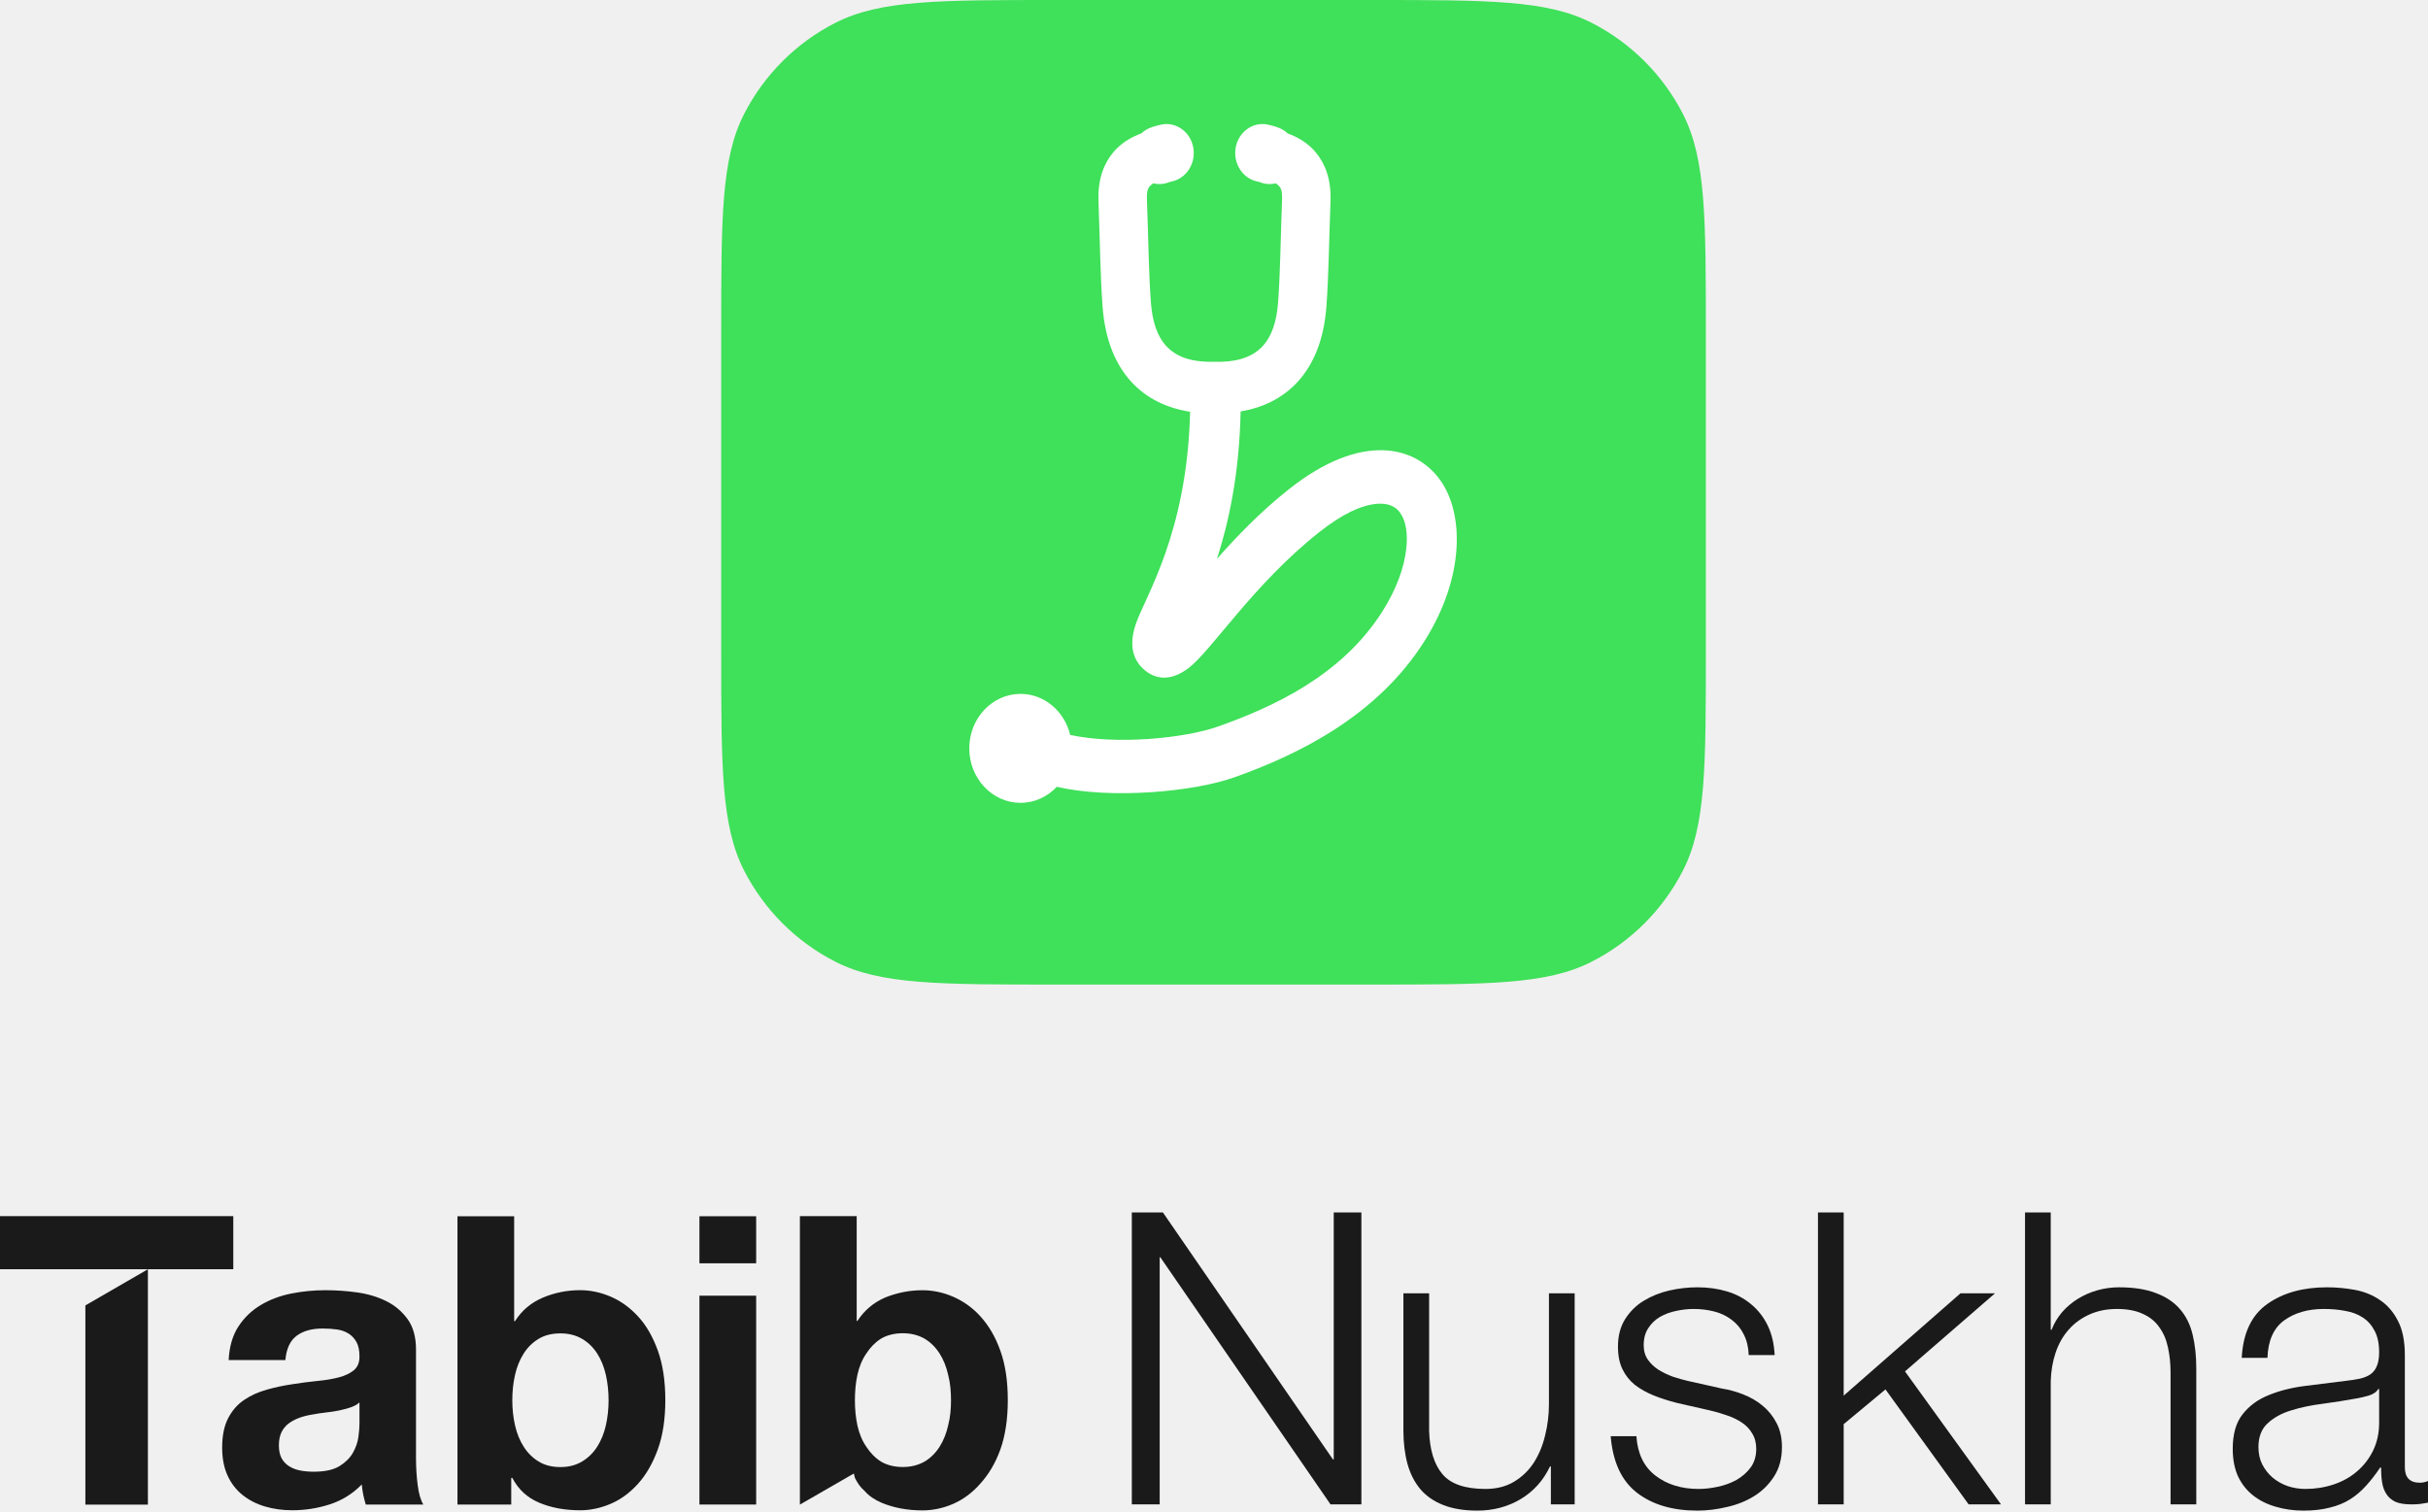
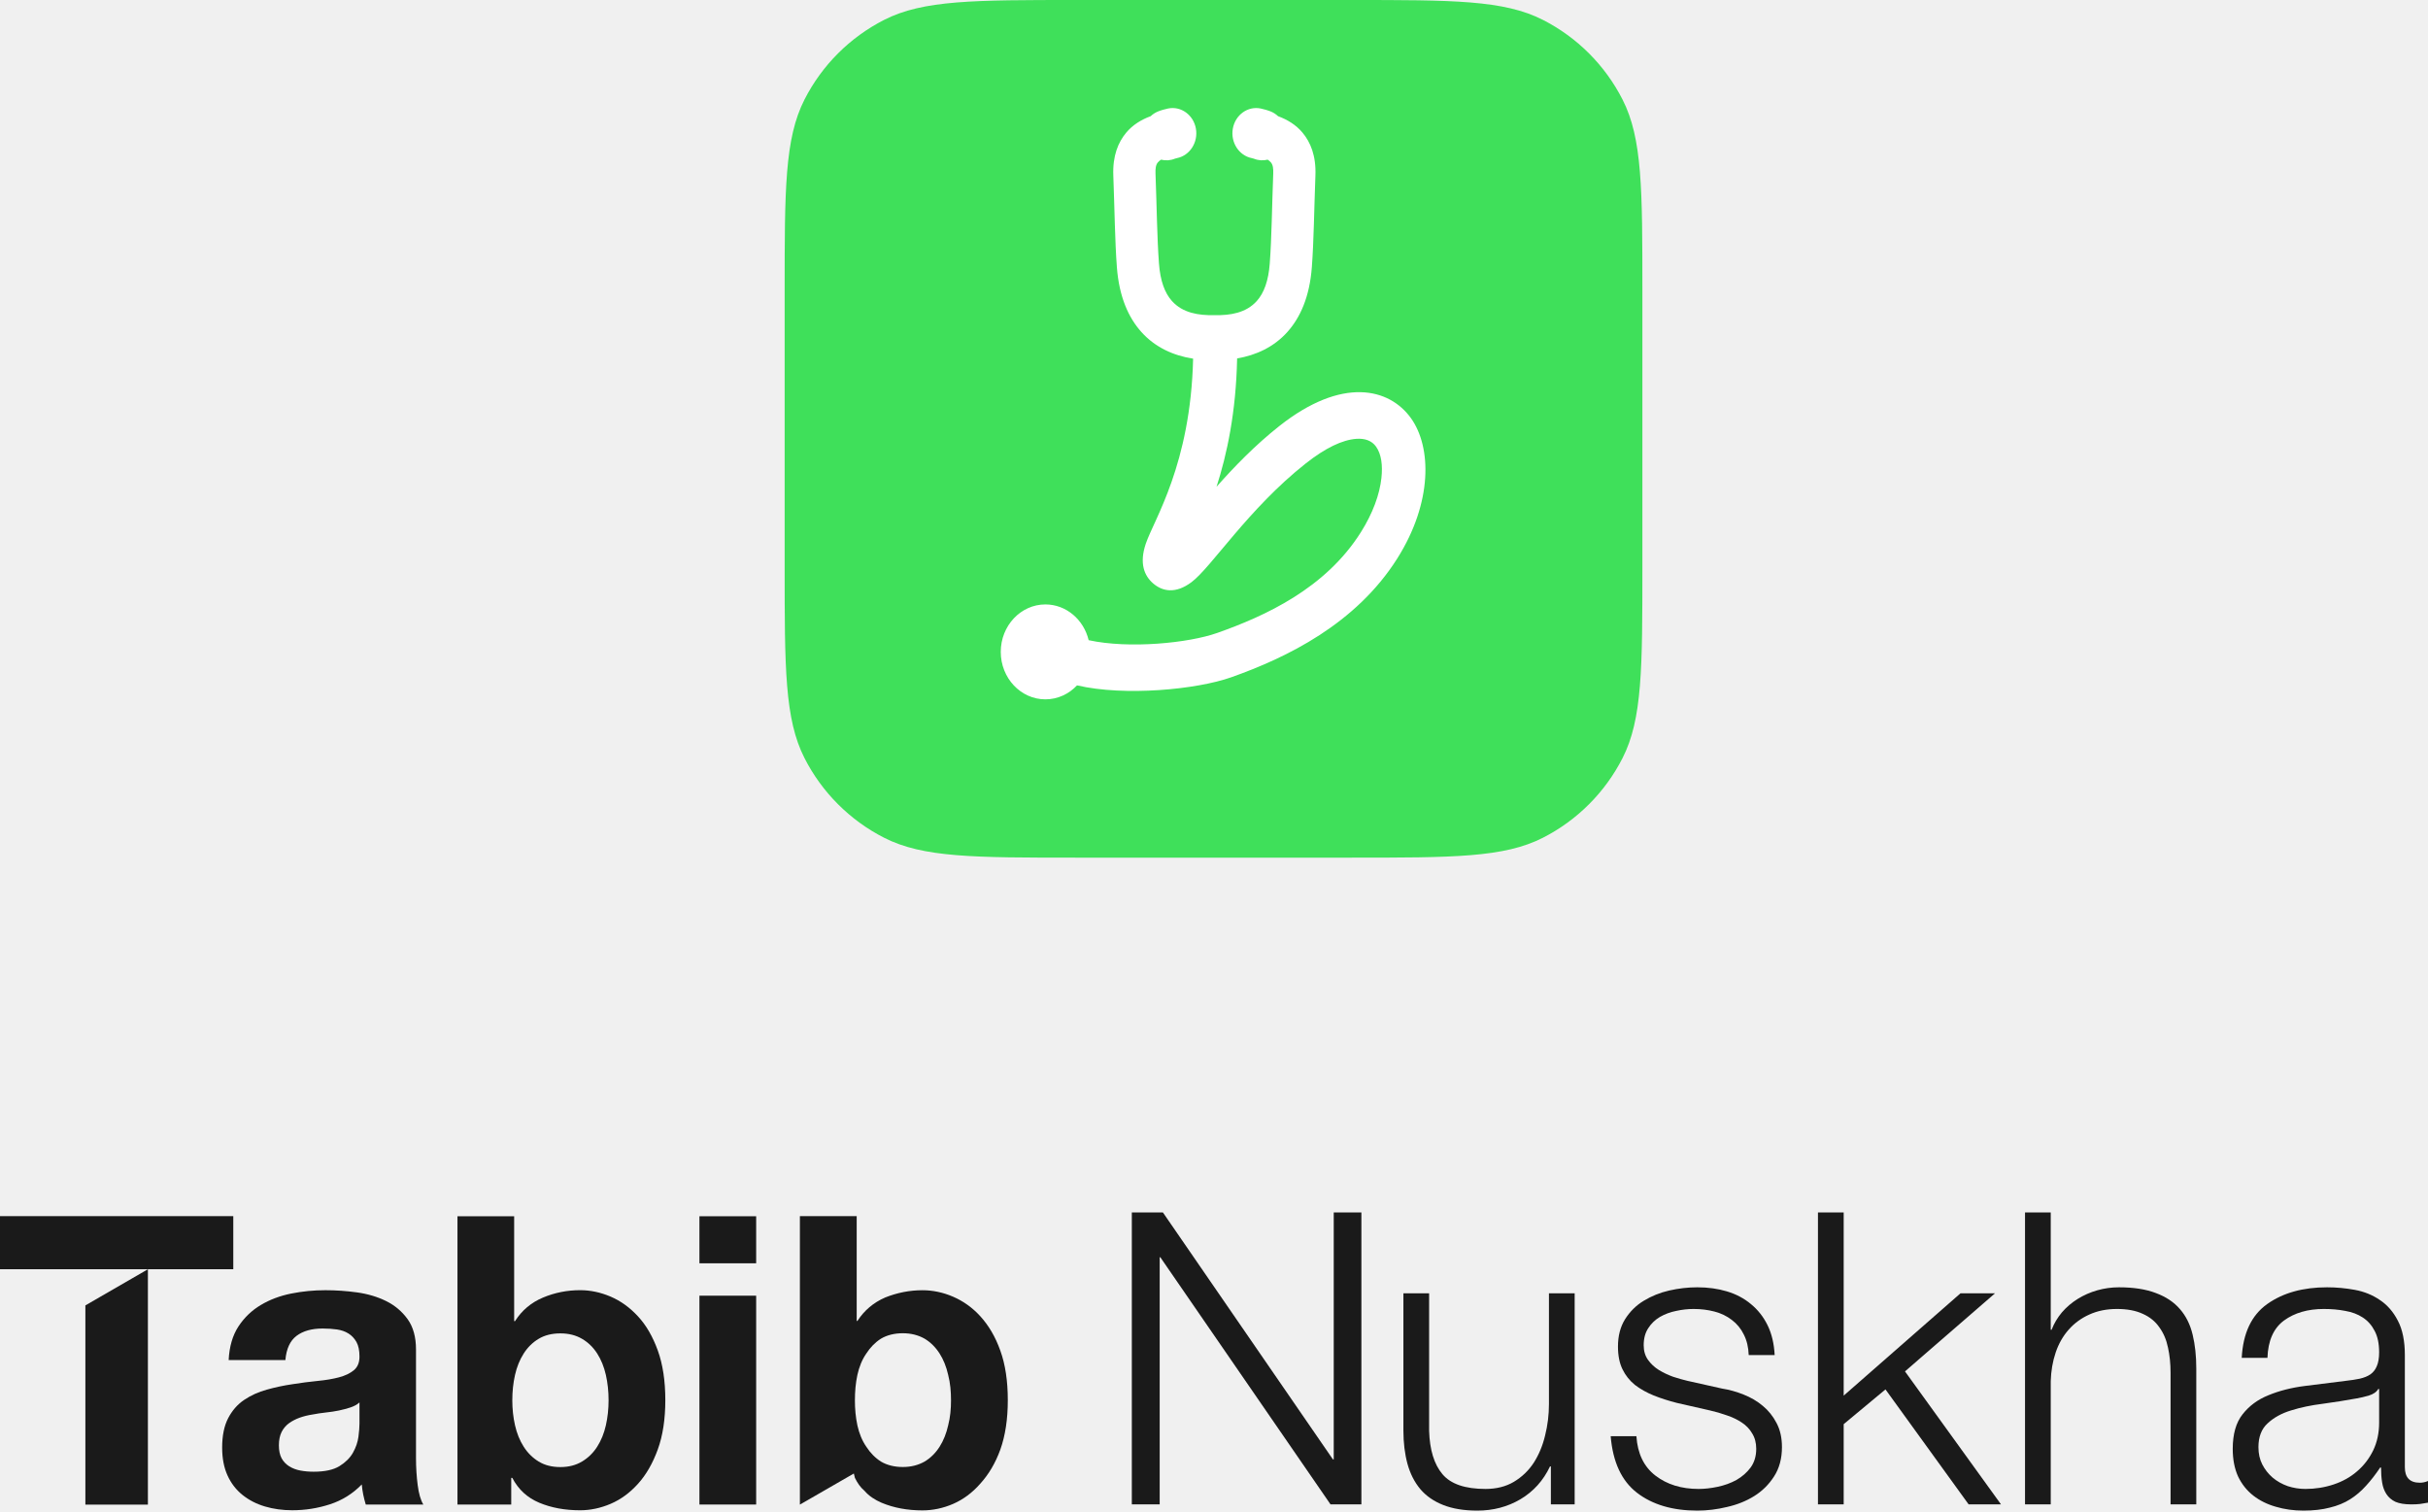
<svg xmlns="http://www.w3.org/2000/svg" width="2525" height="1572" viewBox="0 0 2525 1572" fill="none">
-   <path d="M750 348.16C750 226.293 750 165.359 773.717 118.812C794.579 77.868 827.868 44.579 868.812 23.717C915.359 0 976.293 0 1098.16 0H1425.84C1547.71 0 1608.64 0 1655.19 23.717C1696.13 44.579 1729.42 77.868 1750.28 118.812C1774 165.359 1774 226.293 1774 348.16V675.84C1774 797.707 1774 858.641 1750.28 905.188C1729.42 946.132 1696.13 979.421 1655.19 1000.28C1608.64 1024 1547.71 1024 1425.84 1024H1098.16C976.293 1024 915.359 1024 868.812 1000.28C827.868 979.421 794.579 946.132 773.717 905.188C750 858.641 750 797.707 750 675.84V348.16Z" fill="#3FE05A" />
-   <path fill-rule="evenodd" clip-rule="evenodd" d="M1099.03 818.311C1089.38 828.618 1076.03 835 1061.28 835C1031.88 835 1008 809.611 1008 778.339C1008 747.066 1031.88 721.677 1061.28 721.677C1086.16 721.677 1107.07 739.843 1112.93 764.369C1161.21 774.869 1232.09 767.877 1266.58 755.662C1323.57 735.482 1395.42 702.847 1437.83 635.581C1452.21 612.788 1460.33 590.405 1462.45 570.659C1464.09 555.474 1462.42 542.188 1455.96 533.165C1450.96 526.177 1442.76 523.206 1432.51 523.948C1415.78 525.161 1395.57 534.786 1371.95 553.455C1303.4 607.646 1259.55 677.248 1235.71 695.089C1216.75 709.275 1201.11 706.265 1189.84 696.497C1179.35 687.41 1173.2 672.668 1181.12 649.201C1190.88 620.296 1234.67 554.727 1237.64 428.237C1214.51 424.646 1192.54 415.004 1175.85 396.365C1160.68 379.43 1149.3 354.788 1146.62 318.788C1144.25 287.045 1143.92 250.353 1142.37 209.535C1141.47 185.958 1148.18 169.856 1157.8 158.346C1165.51 149.119 1175.75 142.841 1186.98 138.723C1189.46 136.375 1192.37 134.455 1195.65 133.115C1199.25 131.645 1204.69 130.158 1207.85 129.525C1223.23 126.446 1238.07 137.225 1240.97 153.58C1243.86 169.936 1233.73 185.715 1218.35 188.795C1217.74 188.917 1216.68 189.134 1215.99 189.417C1210.48 191.663 1204.73 191.963 1199.39 190.633C1197.94 191.513 1196.62 192.601 1195.48 193.963C1193.03 196.9 1192.51 201.349 1192.74 207.364C1194.26 247.41 1194.55 283.408 1196.87 314.551C1198.41 335.128 1203.69 349.713 1212.36 359.393C1225.26 373.802 1244.39 376.649 1262.51 376.288C1262.52 376.288 1262.53 376.288 1262.54 376.288C1262.85 376.281 1263.17 376.281 1263.49 376.288C1263.49 376.288 1263.5 376.288 1263.51 376.288C1281.63 376.649 1300.76 373.802 1313.67 359.393C1322.33 349.713 1327.61 335.128 1329.15 314.551C1331.47 283.408 1331.76 247.41 1333.28 207.364C1333.51 201.349 1333 196.9 1330.54 193.963C1329.4 192.601 1328.08 191.513 1326.63 190.633C1321.29 191.963 1315.54 191.663 1310.04 189.417C1309.34 189.134 1308.28 188.917 1307.67 188.795C1292.29 185.715 1282.16 169.936 1285.05 153.58C1287.95 137.225 1302.79 126.446 1318.17 129.525C1321.33 130.158 1326.77 131.645 1330.37 133.115C1333.65 134.455 1336.56 136.375 1339.05 138.723C1350.27 142.841 1360.51 149.119 1368.22 158.346C1377.84 169.856 1384.55 185.958 1383.66 209.535C1382.1 250.353 1381.77 287.045 1379.4 318.788C1376.72 354.788 1365.34 379.43 1350.17 396.365C1333.91 414.52 1312.65 424.14 1290.18 427.945C1288.86 492.473 1277.99 542.683 1265.61 581.186C1286.47 557.575 1311.38 531.759 1340.63 508.638C1415.44 449.497 1471.88 463.194 1497.75 499.348C1522.41 533.81 1523.66 599.736 1481.45 666.683C1432.02 745.064 1349.58 785.13 1283.17 808.645C1241.8 823.297 1156.1 831.556 1099.03 818.311Z" fill="white" />
+   <path d="M816 303.28C816 197.122 816 144.043 836.66 103.496C854.833 67.83 883.83 38.833 919.496 20.66C960.043 0 1013.12 0 1119.28 0H1404.72C1510.88 0 1563.96 0 1604.5 20.66C1640.17 38.833 1669.17 67.83 1687.34 103.496C1708 144.043 1708 197.122 1708 303.28V588.72C1708 694.878 1708 747.957 1687.34 788.504C1669.17 824.17 1640.17 853.167 1604.5 871.34C1563.96 892 1510.88 892 1404.72 892H1119.28C1013.12 892 960.043 892 919.496 871.34C883.83 853.167 854.833 824.17 836.66 788.504C816 747.957 816 694.878 816 588.72V303.28Z" fill="#3FE05A" />
+   <path fill-rule="evenodd" clip-rule="evenodd" d="M1120.04 712.826C1111.63 721.804 1100 727.363 1087.16 727.363C1061.54 727.363 1040.74 705.247 1040.74 678.006C1040.74 650.765 1061.54 628.648 1087.16 628.648C1108.82 628.648 1127.05 644.472 1132.15 665.837C1174.2 674.983 1235.95 668.893 1265.99 658.253C1315.63 640.673 1378.22 612.245 1415.17 553.651C1427.69 533.796 1434.76 514.298 1436.61 497.097C1438.04 483.87 1436.58 472.296 1430.96 464.436C1426.6 458.35 1419.46 455.761 1410.53 456.408C1395.96 457.465 1378.35 465.849 1357.78 482.111C1298.07 529.316 1259.86 589.946 1239.09 605.488C1222.58 617.845 1208.96 615.223 1199.14 606.714C1190.01 598.799 1184.64 585.957 1191.55 565.515C1200.05 540.336 1238.2 483.219 1240.78 373.035C1220.63 369.907 1201.5 361.507 1186.95 345.271C1173.74 330.519 1163.83 309.053 1161.49 277.694C1159.43 250.043 1159.14 218.081 1157.79 182.525C1157 161.987 1162.85 147.96 1171.23 137.934C1177.95 129.897 1186.87 124.428 1196.65 120.841C1198.81 118.796 1201.35 117.123 1204.21 115.956C1207.34 114.675 1212.08 113.38 1214.83 112.829C1228.23 110.146 1241.16 119.535 1243.68 133.783C1246.2 148.03 1237.37 161.775 1223.97 164.458C1223.45 164.564 1222.52 164.754 1221.92 165C1217.13 166.956 1212.11 167.218 1207.46 166.059C1206.2 166.826 1205.05 167.774 1204.06 168.96C1201.92 171.518 1201.47 175.394 1201.67 180.634C1203 215.517 1203.25 246.875 1205.27 274.003C1206.6 291.928 1211.2 304.633 1218.76 313.065C1230 325.616 1246.66 328.096 1262.44 327.782C1262.45 327.782 1262.46 327.782 1262.47 327.782C1262.74 327.776 1263.02 327.776 1263.29 327.782C1263.3 327.782 1263.31 327.782 1263.32 327.782C1279.1 328.096 1295.77 325.616 1307.01 313.065C1314.56 304.633 1319.16 291.928 1320.49 274.003C1322.51 246.875 1322.77 215.517 1324.1 180.634C1324.3 175.394 1323.84 171.518 1321.71 168.96C1320.71 167.774 1319.56 166.826 1318.3 166.059C1313.65 167.218 1308.64 166.956 1303.84 165C1303.24 164.754 1302.32 164.564 1301.79 164.458C1288.39 161.775 1279.56 148.03 1282.08 133.783C1284.6 119.535 1297.53 110.146 1310.93 112.829C1313.68 113.38 1318.42 114.675 1321.56 115.956C1324.41 117.123 1326.95 118.796 1329.11 120.841C1338.9 124.428 1347.81 129.897 1354.53 137.934C1362.91 147.96 1368.76 161.987 1367.97 182.525C1366.62 218.081 1366.33 250.043 1364.27 277.694C1361.93 309.053 1352.02 330.519 1338.81 345.271C1324.64 361.086 1306.12 369.465 1286.55 372.78C1285.4 428.99 1275.93 472.728 1265.14 506.268C1283.32 485.7 1305.01 463.212 1330.49 443.072C1395.66 391.554 1444.83 403.485 1467.36 434.979C1488.84 464.999 1489.93 522.426 1453.16 580.743C1410.1 649.021 1338.29 683.921 1280.44 704.406C1244.4 717.169 1169.75 724.363 1120.04 712.826Z" fill="white" />
  <path d="M0 1320.1H242.607V1264.83H0V1320.1ZM88.795 1357.7V1564.87H153.812V1320.1L88.795 1357.7Z" fill="#1A1A1A" />
-   <path d="M373.844 1458.63C371.392 1460.85 368.271 1462.54 364.482 1463.82C360.692 1465.06 356.68 1466.12 352.407 1467.02C348.134 1467.88 343.602 1468.6 338.809 1469.09C334.016 1469.61 329.372 1470.33 324.877 1471.19C320.084 1471.94 315.663 1473.03 311.576 1474.5C307.527 1475.97 303.849 1477.88 300.579 1480.22C297.31 1482.58 294.746 1485.63 292.851 1489.35C290.994 1493.11 290.028 1497.7 290.028 1503.15C290.028 1508.72 290.994 1513.23 292.851 1516.69C294.746 1520.15 297.384 1522.93 300.802 1525.07C304.22 1527.18 308.084 1528.64 312.468 1529.47C316.815 1530.26 321.385 1530.67 326.177 1530.67C337.769 1530.67 346.76 1528.72 353.039 1524.85C359.354 1520.94 364.036 1516.27 367.082 1510.86C370.129 1505.41 372.024 1499.92 372.767 1494.31C373.472 1488.75 373.844 1484.2 373.844 1480.67V1458.63ZM237.791 1414.57C238.497 1400.47 241.915 1388.81 248.008 1379.52C254.101 1370.27 261.829 1362.87 271.191 1357.3C280.554 1351.7 291.068 1347.75 302.771 1345.38C314.437 1343.05 326.326 1341.89 338.363 1341.89C349.249 1341.89 360.246 1342.64 371.355 1344.18C382.426 1345.72 392.532 1348.73 401.597 1353.2C410.662 1357.68 418.093 1363.96 423.926 1372.04C429.721 1380.13 432.619 1390.62 432.619 1403.55V1516.35C432.619 1526.2 433.214 1535.6 434.366 1544.55C435.517 1553.5 437.486 1560.26 440.236 1564.81H380.383C379.343 1561.43 378.488 1558.01 377.745 1554.47C377.039 1550.94 376.519 1547.4 376.222 1543.91C366.822 1553.57 355.751 1560.49 343.044 1564.59C330.338 1568.72 317.335 1570.75 303.96 1570.75C293.817 1570.75 284.306 1569.44 275.464 1566.81C266.584 1564.17 258.82 1560.15 252.169 1554.81C245.482 1549.44 240.28 1542.67 236.602 1534.55C232.887 1526.39 231.029 1516.72 231.029 1505.56C231.029 1493.22 233.11 1483.04 237.234 1475.06C241.395 1467.06 246.931 1460.7 253.878 1456C260.863 1451.3 268.702 1447.73 277.396 1445.32C286.127 1442.88 294.969 1441 303.96 1439.68C313.099 1438.22 321.868 1437.09 330.19 1436.26C338.549 1435.47 345.942 1434.23 352.407 1432.54C358.872 1430.85 364.036 1428.37 367.974 1425.13C371.875 1421.9 373.844 1417.2 373.844 1411.03C373.844 1404.6 372.804 1399.49 370.686 1395.73C368.568 1392.01 365.819 1389.04 362.401 1386.93C359.02 1384.79 355.008 1383.4 350.438 1382.72C345.868 1382.08 340.89 1381.74 335.54 1381.74C324.208 1381.74 315.18 1384.26 308.418 1389.34C301.694 1394.41 297.793 1402.84 296.79 1414.57H237.791Z" fill="#1A1A1A" />
-   <path d="M632.897 1456.43C632.897 1447.18 631.969 1438.38 630.074 1430C628.179 1421.61 625.17 1414.21 621.046 1407.74C616.885 1401.27 611.646 1396.16 605.256 1392.44C598.866 1388.68 591.398 1386.8 582.816 1386.8C573.973 1386.8 566.431 1388.68 560.19 1392.44C553.948 1396.16 548.747 1401.27 544.623 1407.74C540.499 1414.21 537.49 1421.61 535.595 1430C533.7 1438.38 532.771 1447.18 532.771 1456.43C532.771 1465.38 533.7 1474.06 535.595 1482.41C537.49 1490.8 540.499 1498.2 544.623 1504.67C548.747 1511.14 553.948 1516.29 560.19 1520.08C566.431 1523.92 573.973 1525.84 582.816 1525.84C591.398 1525.84 598.866 1523.92 605.256 1520.08C611.646 1516.29 616.885 1511.14 621.046 1504.67C625.17 1498.2 628.179 1490.8 630.074 1482.41C631.969 1474.06 632.897 1465.38 632.897 1456.43ZM475.742 1264.97H534.703V1374.05H535.595C542.691 1362.88 552.388 1354.72 564.648 1349.57C576.908 1344.42 589.8 1341.86 603.287 1341.86C614.024 1341.86 624.612 1344.12 635.089 1348.59C645.529 1353.07 655.003 1359.91 663.474 1369.09C671.982 1378.26 678.818 1390.07 684.057 1404.54C689.295 1419.02 691.896 1436.24 691.896 1456.2C691.896 1476.02 689.295 1493.16 684.057 1507.53C678.818 1521.93 671.982 1533.85 663.474 1543.25C655.003 1552.65 645.529 1559.56 635.089 1564.04C624.612 1568.51 614.024 1570.77 603.287 1570.77C587.46 1570.77 573.305 1568.17 560.859 1562.95C548.375 1557.72 539.013 1549.11 532.771 1537.08H531.657V1564.83H475.742V1264.97Z" fill="#1A1A1A" />
+   <path d="M373.844 1458.63C371.392 1460.85 368.271 1462.54 364.482 1463.82C360.692 1465.06 356.68 1466.12 352.407 1467.02C348.134 1467.88 343.602 1468.6 338.809 1469.09C334.016 1469.61 329.372 1470.33 324.877 1471.19C320.084 1471.94 315.663 1473.03 311.576 1474.5C307.527 1475.97 303.849 1477.88 300.579 1480.22C297.31 1482.58 294.746 1485.63 292.851 1489.35C290.994 1493.11 290.028 1497.7 290.028 1503.15C290.028 1508.72 290.994 1513.23 292.851 1516.69C294.746 1520.15 297.384 1522.93 300.802 1525.07C304.22 1527.18 308.084 1528.64 312.468 1529.47C316.815 1530.26 321.385 1530.67 326.177 1530.67C337.769 1530.67 346.76 1528.72 353.039 1524.85C359.354 1520.94 364.036 1516.27 367.082 1510.86C370.129 1505.41 372.024 1499.92 372.767 1494.31C373.472 1488.75 373.844 1484.2 373.844 1480.67V1458.63ZM237.791 1414.57C238.497 1400.47 241.915 1388.81 248.008 1379.52C254.101 1370.27 261.829 1362.87 271.191 1357.3C280.554 1351.7 291.068 1347.75 302.771 1345.38C314.437 1343.05 326.326 1341.89 338.363 1341.89C349.249 1341.89 360.246 1342.64 371.355 1344.18C382.426 1345.72 392.532 1348.73 401.597 1353.2C410.662 1357.68 418.093 1363.96 423.926 1372.04C429.721 1380.13 432.619 1390.62 432.619 1403.55V1516.35C432.619 1526.2 433.214 1535.6 434.366 1544.55C435.517 1553.5 437.486 1560.26 440.236 1564.81H380.383C379.343 1561.43 378.488 1558.01 377.745 1554.47C377.039 1550.94 376.519 1547.4 376.222 1543.91C366.822 1553.57 355.751 1560.49 343.044 1564.59C330.338 1568.72 317.335 1570.75 303.96 1570.75C293.817 1570.75 284.306 1569.44 275.464 1566.81C266.584 1564.17 258.82 1560.15 252.169 1554.81C245.482 1549.44 240.28 1542.67 236.602 1534.55C232.887 1526.39 231.029 1516.72 231.029 1505.56C231.029 1493.22 233.11 1483.04 237.234 1475.06C241.395 1467.06 246.931 1460.7 253.878 1456C260.863 1451.3 268.702 1447.73 277.396 1445.32C286.127 1442.88 294.969 1441 303.96 1439.68C313.099 1438.22 321.868 1437.09 330.19 1436.26C338.549 1435.47 345.942 1434.23 352.407 1432.54C358.871 1430.85 364.036 1428.37 367.974 1425.13C371.875 1421.9 373.844 1417.2 373.844 1411.03C373.844 1404.6 372.804 1399.49 370.686 1395.73C368.568 1392.01 365.819 1389.04 362.401 1386.93C359.02 1384.79 355.008 1383.4 350.438 1382.72C345.868 1382.08 340.89 1381.74 335.54 1381.74C324.208 1381.74 315.18 1384.26 308.418 1389.34C301.694 1394.41 297.793 1402.84 296.79 1414.57H237.791Z" fill="#1A1A1A" />
+   <path d="M632.897 1456.43C632.897 1447.18 631.969 1438.38 630.074 1430C628.179 1421.61 625.17 1414.21 621.046 1407.74C616.885 1401.27 611.646 1396.16 605.256 1392.44C598.866 1388.68 591.398 1386.8 582.816 1386.8C573.973 1386.8 566.431 1388.68 560.19 1392.44C553.948 1396.16 548.747 1401.27 544.623 1407.74C540.499 1414.21 537.49 1421.61 535.595 1430C533.7 1438.38 532.771 1447.18 532.771 1456.43C532.771 1465.38 533.7 1474.06 535.595 1482.41C537.49 1490.79 540.499 1498.2 544.623 1504.67C548.747 1511.14 553.948 1516.29 560.19 1520.08C566.431 1523.92 573.973 1525.84 582.816 1525.84C591.398 1525.84 598.866 1523.92 605.256 1520.08C611.646 1516.29 616.885 1511.14 621.046 1504.67C625.17 1498.2 628.179 1490.79 630.074 1482.41C631.969 1474.06 632.897 1465.38 632.897 1456.43ZM475.742 1264.97H534.703V1374.05H535.595C542.691 1362.88 552.388 1354.72 564.648 1349.57C576.908 1344.42 589.8 1341.86 603.287 1341.86C614.024 1341.86 624.612 1344.12 635.089 1348.59C645.529 1353.07 655.003 1359.91 663.474 1369.09C671.982 1378.26 678.818 1390.07 684.057 1404.54C689.295 1419.02 691.896 1436.24 691.896 1456.2C691.896 1476.02 689.295 1493.16 684.057 1507.53C678.818 1521.93 671.982 1533.85 663.474 1543.25C655.003 1552.65 645.529 1559.56 635.089 1564.04C624.612 1568.51 614.024 1570.77 603.287 1570.77C587.46 1570.77 573.305 1568.17 560.859 1562.95C548.375 1557.72 539.013 1549.11 532.771 1537.08H531.657V1564.83H475.742V1264.97Z" fill="#1A1A1A" />
  <path d="M727.375 1347.59H786.373V1564.8H727.375V1347.59ZM786.373 1313.9H727.375V1264.98H786.373V1313.9Z" fill="#1A1A1A" />
  <path d="M986.03 1482.53C984.172 1490.8 981.2 1498.32 977.113 1504.72C973.027 1511.11 967.825 1516.37 961.509 1520.13C954.822 1523.89 947.391 1525.77 938.846 1525.77C930.301 1525.77 922.499 1523.89 916.183 1520.13C910.239 1516.37 905.037 1511.11 900.951 1504.72C896.492 1498.32 893.52 1490.8 891.662 1482.53C889.805 1473.88 889.062 1465.24 889.062 1456.59C889.062 1447.19 889.805 1438.54 891.662 1429.89C893.52 1421.62 896.492 1414.1 900.951 1407.71C905.037 1401.32 910.239 1396.05 916.183 1392.29C922.499 1388.53 930.301 1386.65 938.846 1386.65C947.391 1386.65 954.822 1388.53 961.509 1392.29C967.825 1396.05 973.027 1401.32 977.113 1407.71C981.2 1414.1 984.172 1421.62 986.03 1429.89C988.259 1438.54 989.002 1447.19 989.002 1456.59C989.002 1465.24 988.259 1473.88 986.03 1482.53ZM1040.27 1404.7C1035.07 1390.04 1028.01 1378.38 1019.47 1368.98C1011.29 1359.96 1001.63 1353.19 991.231 1348.68C980.829 1344.17 970.054 1341.91 959.28 1341.91C945.905 1341.91 932.902 1344.54 920.641 1349.43C908.381 1354.7 898.721 1362.97 891.662 1373.87H890.919V1264.83H831.847V1564.88L887.947 1532.54L889.062 1537.05C891.662 1542.32 894.635 1546.83 899.093 1550.59C903.551 1555.85 909.867 1559.99 916.926 1563C929.558 1568.26 943.676 1570.89 959.28 1570.89C970.054 1570.89 980.829 1568.64 991.231 1564.12C1001.63 1559.61 1011.29 1552.47 1019.47 1543.07C1028.01 1533.67 1035.07 1522.01 1040.27 1507.72C1045.47 1493.06 1048.07 1476.14 1048.07 1456.21C1048.07 1436.29 1045.47 1418.99 1040.27 1404.7Z" fill="#1A1A1A" />
  <path d="M1177.04 1261H1209.36L1386.13 1517.8H1387.02V1261H1415.78V1564.65H1383.68L1206.68 1307.63H1206.02V1564.65H1177.04V1261Z" fill="#1A1A1A" />
  <path d="M1637.58 1564.65H1612.83V1525.16H1611.94C1604.96 1539.89 1594.7 1551.27 1581.18 1559.3C1567.81 1567.18 1552.87 1571.12 1536.37 1571.12C1522.55 1571.12 1510.74 1569.19 1500.93 1565.32C1491.12 1561.46 1483.17 1555.95 1477.08 1548.81C1470.99 1541.52 1466.53 1532.75 1463.7 1522.49C1460.88 1512.07 1459.47 1500.47 1459.47 1487.68V1345.11H1486.22V1488.13C1486.81 1507.91 1491.42 1522.93 1500.04 1533.19C1508.66 1543.46 1523.59 1548.59 1544.85 1548.59C1556.14 1548.59 1565.95 1546.14 1574.27 1541.23C1582.74 1536.17 1589.65 1529.55 1595 1521.37C1600.35 1513.04 1604.29 1503.6 1606.82 1493.03C1609.49 1482.33 1610.83 1471.47 1610.83 1460.46V1345.11H1637.58V1564.65Z" fill="#1A1A1A" />
  <path d="M1818.58 1409.37C1818.29 1401.19 1816.58 1394.05 1813.46 1387.95C1810.49 1381.85 1806.32 1376.79 1800.97 1372.78C1795.77 1368.76 1789.75 1365.86 1782.92 1364.08C1776.08 1362.29 1768.87 1361.4 1761.3 1361.4C1755.35 1361.4 1749.33 1362.07 1743.24 1363.41C1737.15 1364.6 1731.5 1366.68 1726.3 1369.65C1721.25 1372.63 1717.16 1376.57 1714.04 1381.48C1710.92 1386.24 1709.36 1392.11 1709.36 1399.11C1709.36 1405.06 1710.84 1410.11 1713.81 1414.28C1716.79 1418.44 1720.5 1421.94 1724.96 1424.76C1729.57 1427.59 1734.55 1429.97 1739.9 1431.9C1745.39 1433.69 1750.37 1435.1 1754.83 1436.14L1790.72 1444.17C1798.3 1445.36 1805.8 1447.45 1813.23 1450.42C1820.81 1453.4 1827.5 1457.34 1833.3 1462.25C1839.09 1467.01 1843.85 1472.95 1847.56 1480.09C1851.28 1487.09 1853.14 1495.41 1853.14 1505.08C1853.14 1516.98 1850.39 1527.17 1844.89 1535.65C1839.54 1543.98 1832.7 1550.75 1824.38 1555.95C1816.06 1561.16 1806.62 1564.95 1796.07 1567.33C1785.67 1569.86 1775.34 1571.12 1765.08 1571.12C1739.38 1571.12 1718.5 1564.95 1702.45 1552.61C1686.4 1540.26 1677.26 1520.63 1675.03 1493.7H1701.78C1702.97 1511.85 1709.58 1525.53 1721.62 1534.76C1733.65 1543.98 1748.59 1548.59 1766.42 1548.59C1772.66 1548.59 1779.28 1547.85 1786.26 1546.36C1793.4 1544.87 1799.93 1542.49 1805.88 1539.22C1811.82 1535.8 1816.73 1531.48 1820.59 1526.28C1824.45 1520.92 1826.39 1514.45 1826.39 1506.87C1826.39 1500.62 1824.97 1495.27 1822.15 1490.8C1819.48 1486.19 1815.84 1482.4 1811.23 1479.43C1806.77 1476.45 1801.64 1474 1795.85 1472.06C1790.05 1469.98 1784.18 1468.27 1778.24 1466.93L1743.91 1459.12C1735.14 1456.89 1727.04 1454.29 1719.61 1451.31C1712.33 1448.34 1705.86 1444.69 1700.22 1440.38C1694.72 1435.92 1690.41 1430.49 1687.29 1424.09C1684.17 1417.7 1682.61 1409.81 1682.61 1400.44C1682.61 1389.44 1685.06 1379.99 1689.96 1372.11C1695.02 1364.08 1701.48 1357.68 1709.36 1352.92C1717.38 1348.01 1726.22 1344.44 1735.88 1342.21C1745.69 1339.98 1755.43 1338.87 1765.08 1338.87C1776.23 1338.87 1786.48 1340.28 1795.85 1343.1C1805.36 1345.93 1813.68 1350.32 1820.81 1356.27C1828.1 1362.22 1833.89 1369.58 1838.2 1378.36C1842.51 1387.13 1844.96 1397.47 1845.56 1409.37H1818.58Z" fill="#1A1A1A" />
  <path d="M1890.59 1261H1917.34V1451.54L2038.82 1345.11H2074.71L1981.09 1426.32L2080.95 1564.65H2047.29L1960.8 1445.07L1917.34 1481.21V1564.65H1890.59V1261Z" fill="#1A1A1A" />
  <path d="M2105.92 1261H2132.67V1383.04H2133.56C2136.09 1376.5 2139.66 1370.47 2144.26 1364.97C2149.02 1359.47 2154.52 1354.78 2160.76 1350.91C2167 1347.05 2173.76 1344.07 2181.04 1341.99C2188.47 1339.91 2195.98 1338.87 2203.56 1338.87C2218.86 1338.87 2231.72 1340.87 2242.12 1344.89C2252.52 1348.76 2260.85 1354.33 2267.09 1361.62C2273.33 1368.76 2277.71 1377.61 2280.24 1388.17C2282.77 1398.58 2284.03 1410.34 2284.03 1423.42V1564.65H2257.28V1427.66C2257.28 1418.29 2256.39 1409.59 2254.6 1401.56C2252.97 1393.53 2250 1386.54 2245.69 1380.59C2241.53 1374.49 2235.81 1369.8 2228.52 1366.53C2221.24 1363.11 2212.25 1361.4 2201.55 1361.4C2190.85 1361.4 2181.27 1363.33 2172.8 1367.2C2164.47 1370.92 2157.34 1376.13 2151.4 1382.82C2145.45 1389.51 2140.92 1397.47 2137.8 1406.69C2134.68 1415.91 2132.97 1425.88 2132.67 1436.59V1564.65H2105.92V1261Z" fill="#1A1A1A" />
-   <path d="M2474.18 1444.62H2473.28C2471.5 1447.74 2468.16 1450.05 2463.25 1451.54C2458.5 1452.88 2454.34 1453.84 2450.77 1454.44C2439.33 1456.52 2427.59 1458.38 2415.55 1460.01C2403.51 1461.5 2392.51 1463.81 2382.56 1466.93C2372.75 1469.91 2364.65 1474.37 2358.26 1480.32C2351.87 1486.12 2348.67 1494.37 2348.67 1505.08C2348.67 1511.92 2350.01 1517.95 2352.69 1523.15C2355.36 1528.36 2358.93 1532.9 2363.39 1536.76C2367.99 1540.63 2373.27 1543.61 2379.21 1545.69C2385.16 1547.62 2391.25 1548.59 2397.49 1548.59C2407.75 1548.59 2417.56 1547.03 2426.92 1543.9C2436.28 1540.78 2444.38 1536.24 2451.22 1530.29C2458.2 1524.34 2463.77 1517.13 2467.93 1508.65C2472.1 1500.03 2474.18 1490.36 2474.18 1479.65V1444.62ZM2331.29 1412.27C2332.62 1386.54 2341.47 1367.87 2357.81 1356.27C2374.16 1344.67 2394.89 1338.87 2420.01 1338.87C2429.67 1338.87 2439.33 1339.76 2448.99 1341.54C2458.65 1343.33 2467.27 1346.82 2474.84 1352.03C2482.57 1357.09 2488.81 1364.23 2493.57 1373.45C2498.47 1382.67 2500.93 1394.64 2500.93 1409.37V1526.06C2500.93 1536.76 2506.13 1542.12 2516.53 1542.12C2519.35 1542.12 2522.18 1541.52 2525 1540.33V1562.87C2521.88 1563.46 2519.13 1563.91 2516.75 1564.21C2514.37 1564.5 2511.33 1564.65 2507.61 1564.65C2500.78 1564.65 2495.28 1563.76 2491.12 1561.98C2487.1 1560.04 2483.98 1557.37 2481.75 1553.94C2479.53 1550.52 2478.04 1546.51 2477.3 1541.9C2476.55 1537.29 2476.18 1532.08 2476.18 1526.28H2475.29C2470.53 1533.42 2465.63 1539.74 2460.58 1545.24C2455.67 1550.75 2450.18 1555.43 2444.08 1559.3C2437.99 1563.17 2430.93 1566.07 2422.91 1568C2415.03 1570.08 2405.89 1571.12 2395.49 1571.12C2385.23 1571.12 2375.65 1569.78 2366.73 1567.11C2357.81 1564.58 2350.01 1560.71 2343.32 1555.51C2336.64 1550.3 2331.36 1543.68 2327.5 1535.65C2323.78 1527.47 2321.93 1517.87 2321.93 1506.87C2321.93 1491.55 2325.34 1479.57 2332.18 1470.95C2339.02 1462.17 2348.01 1455.55 2359.15 1451.09C2370.3 1446.48 2382.85 1443.28 2396.82 1441.5C2410.94 1439.71 2425.21 1437.93 2439.62 1436.14C2444.97 1435.55 2449.8 1434.8 2454.11 1433.91C2458.57 1432.87 2462.21 1431.38 2465.04 1429.45C2468.01 1427.37 2470.24 1424.54 2471.72 1420.97C2473.36 1417.25 2474.18 1412.42 2474.18 1406.47C2474.18 1397.39 2472.62 1389.96 2469.49 1384.16C2466.52 1378.36 2462.44 1373.75 2457.23 1370.32C2452.03 1366.9 2445.94 1364.6 2438.96 1363.41C2432.12 1362.07 2424.69 1361.4 2416.66 1361.4C2400.02 1361.4 2386.2 1365.42 2375.2 1373.45C2364.35 1381.48 2358.63 1394.42 2358.04 1412.27H2331.29Z" fill="#1A1A1A" />
+   <path d="M2474.18 1444.62H2473.28C2471.5 1447.74 2468.16 1450.05 2463.25 1451.54C2458.5 1452.88 2454.34 1453.84 2450.77 1454.44C2439.33 1456.52 2427.59 1458.38 2415.55 1460.01C2403.51 1461.5 2392.51 1463.81 2382.56 1466.93C2372.75 1469.91 2364.65 1474.37 2358.26 1480.32C2351.87 1486.12 2348.67 1494.37 2348.67 1505.08C2348.67 1511.92 2350.01 1517.95 2352.69 1523.15C2355.36 1528.36 2358.93 1532.9 2363.39 1536.76C2367.99 1540.63 2373.27 1543.61 2379.21 1545.69C2385.16 1547.62 2391.25 1548.59 2397.49 1548.59C2407.75 1548.59 2417.56 1547.03 2426.92 1543.9C2436.28 1540.78 2444.38 1536.24 2451.22 1530.29C2458.2 1524.34 2463.77 1517.13 2467.93 1508.65C2472.09 1500.03 2474.18 1490.36 2474.18 1479.65V1444.62ZM2331.29 1412.27C2332.62 1386.54 2341.47 1367.87 2357.81 1356.27C2374.16 1344.67 2394.89 1338.87 2420.01 1338.87C2429.67 1338.87 2439.33 1339.76 2448.99 1341.54C2458.65 1343.33 2467.27 1346.82 2474.84 1352.03C2482.57 1357.09 2488.81 1364.23 2493.57 1373.45C2498.47 1382.67 2500.93 1394.64 2500.93 1409.37V1526.06C2500.93 1536.76 2506.13 1542.12 2516.53 1542.12C2519.35 1542.12 2522.18 1541.52 2525 1540.33V1562.87C2521.88 1563.46 2519.13 1563.91 2516.75 1564.21C2514.37 1564.5 2511.33 1564.65 2507.61 1564.65C2500.78 1564.65 2495.28 1563.76 2491.12 1561.98C2487.1 1560.04 2483.98 1557.37 2481.75 1553.94C2479.53 1550.52 2478.04 1546.51 2477.3 1541.9C2476.55 1537.29 2476.18 1532.08 2476.18 1526.28H2475.29C2470.53 1533.42 2465.63 1539.74 2460.58 1545.24C2455.67 1550.75 2450.18 1555.43 2444.08 1559.3C2437.99 1563.17 2430.93 1566.07 2422.91 1568C2415.03 1570.08 2405.89 1571.12 2395.49 1571.12C2385.23 1571.12 2375.65 1569.78 2366.73 1567.11C2357.81 1564.58 2350.01 1560.71 2343.32 1555.51C2336.64 1550.3 2331.36 1543.68 2327.5 1535.65C2323.78 1527.47 2321.93 1517.87 2321.93 1506.87C2321.93 1491.55 2325.34 1479.57 2332.18 1470.95C2339.02 1462.17 2348.01 1455.55 2359.15 1451.09C2370.3 1446.48 2382.85 1443.28 2396.82 1441.5C2410.94 1439.71 2425.21 1437.93 2439.62 1436.14C2444.97 1435.55 2449.8 1434.8 2454.11 1433.91C2458.57 1432.87 2462.21 1431.38 2465.04 1429.45C2468.01 1427.37 2470.24 1424.54 2471.72 1420.97C2473.36 1417.25 2474.18 1412.42 2474.18 1406.47C2474.18 1397.39 2472.62 1389.96 2469.49 1384.16C2466.52 1378.36 2462.44 1373.75 2457.23 1370.32C2452.03 1366.9 2445.94 1364.6 2438.96 1363.41C2432.12 1362.07 2424.69 1361.4 2416.66 1361.4C2400.02 1361.4 2386.2 1365.42 2375.2 1373.45C2364.35 1381.48 2358.63 1394.42 2358.04 1412.27H2331.29Z" fill="#1A1A1A" />
</svg>
